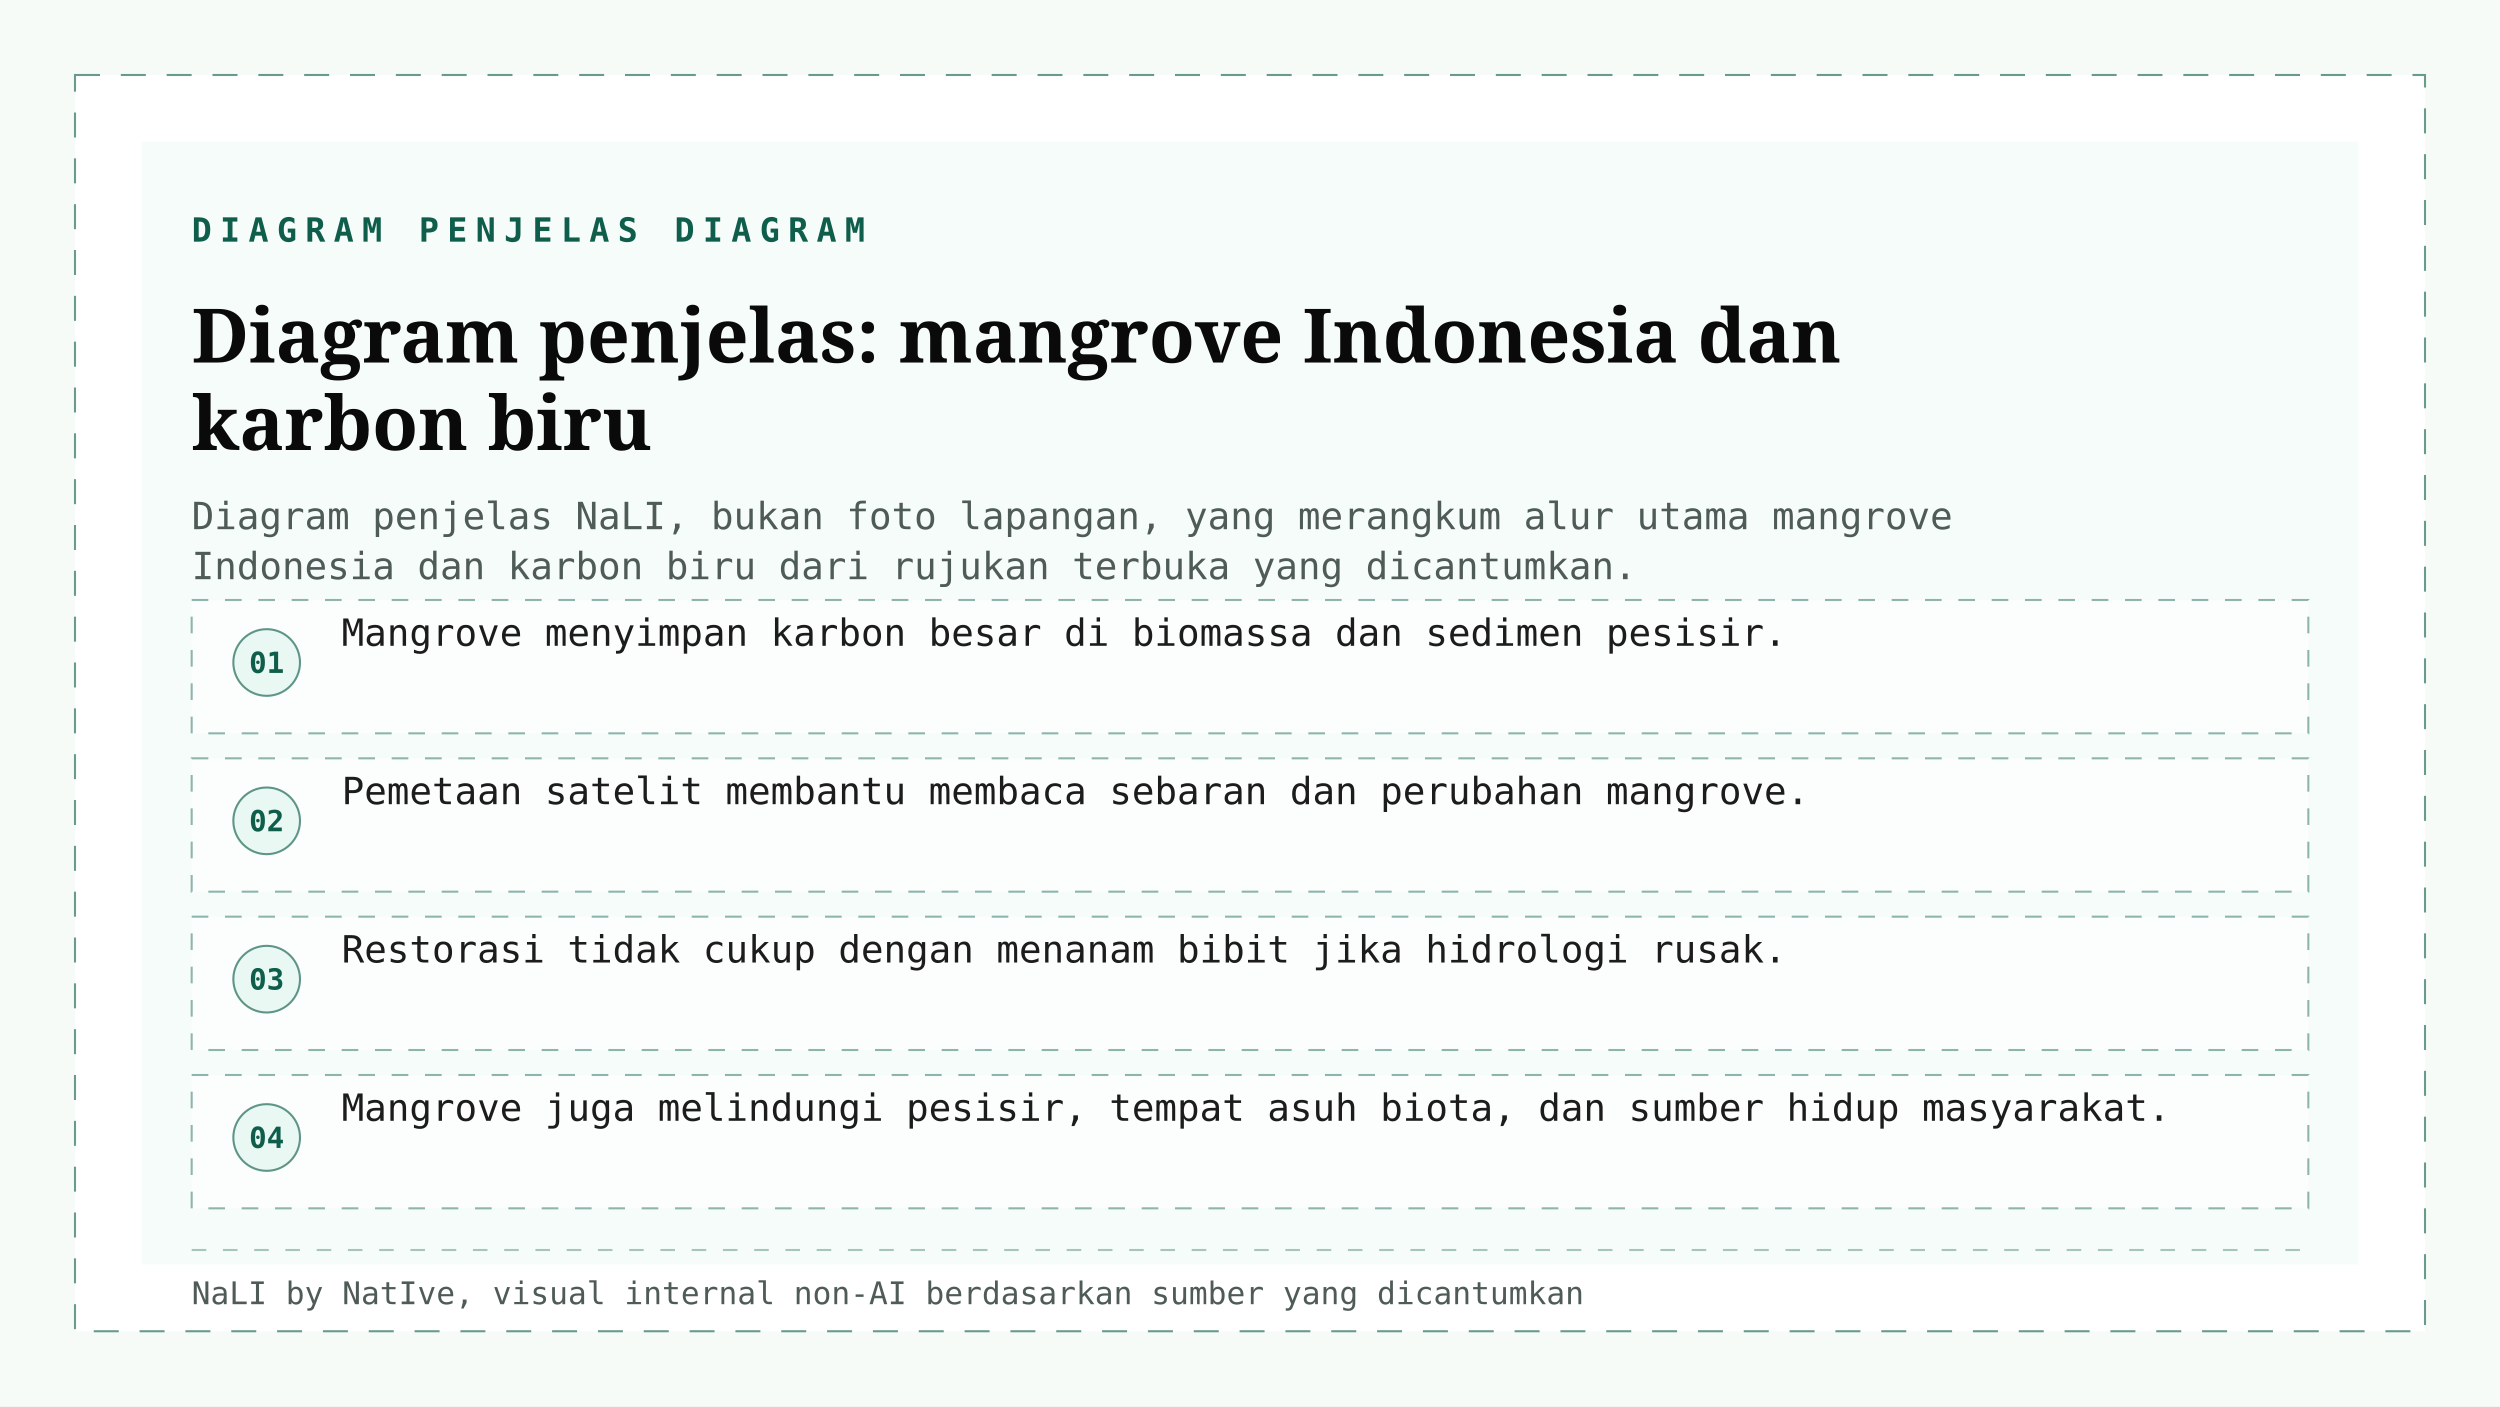
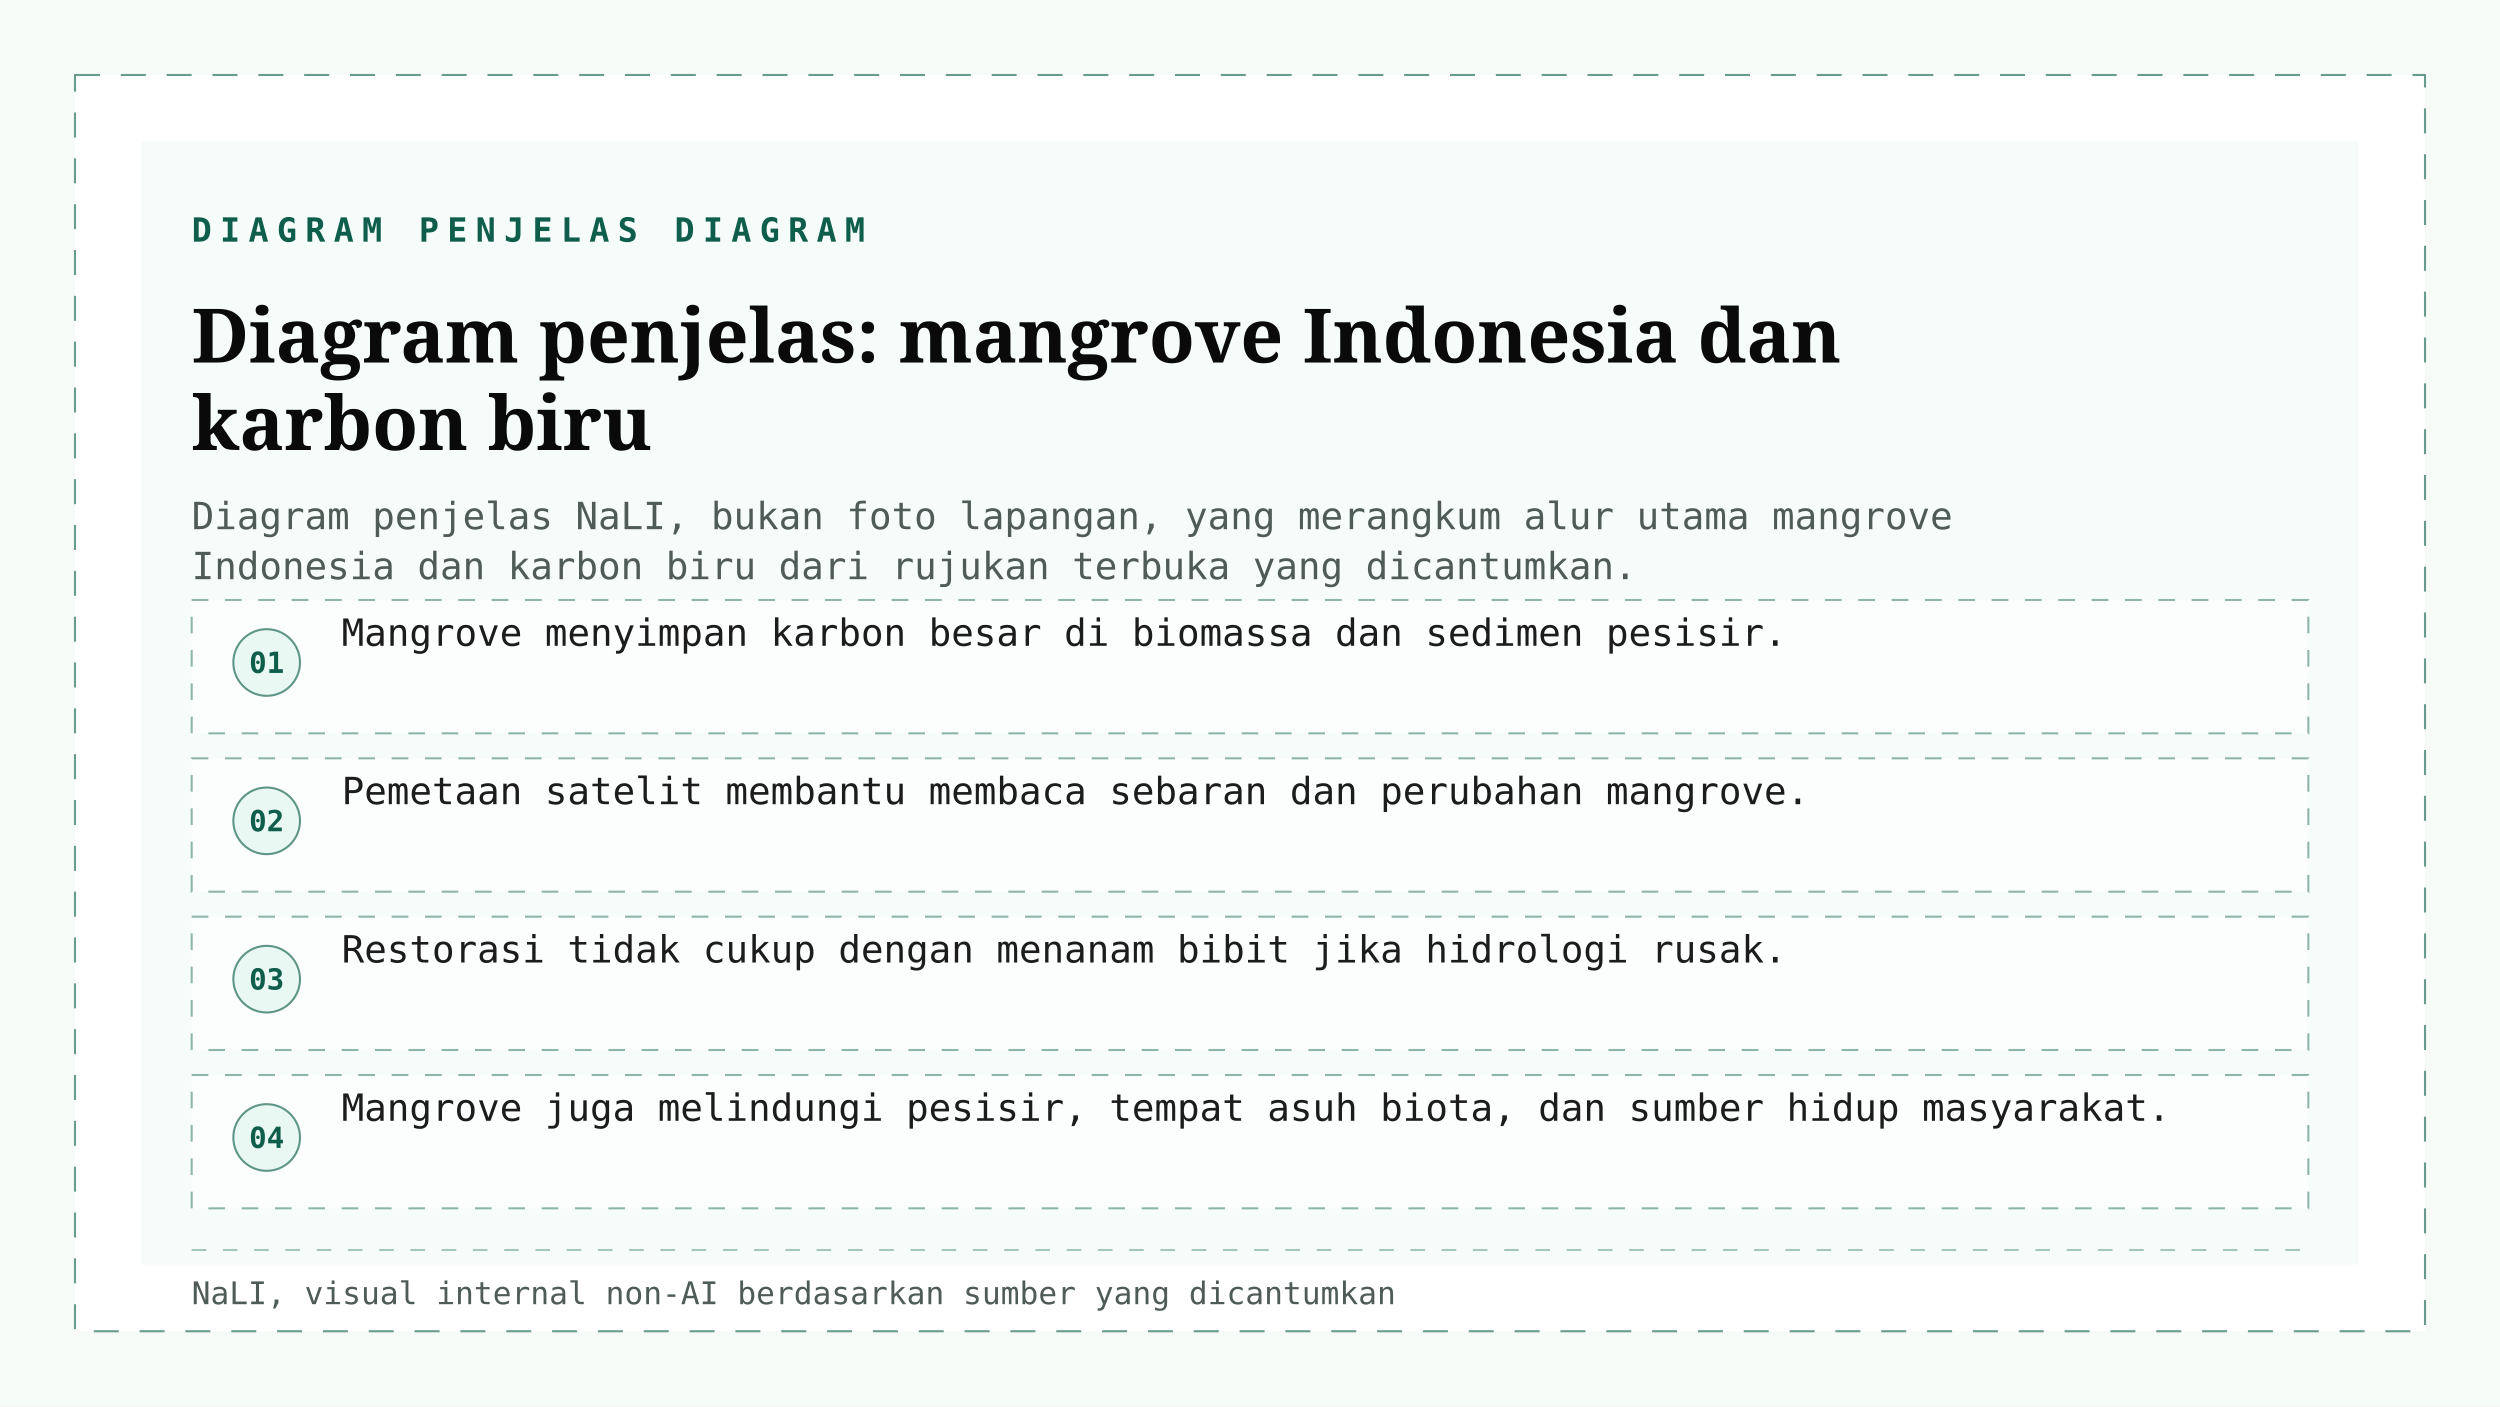
<svg xmlns="http://www.w3.org/2000/svg" viewBox="0 0 1200 675" role="img" aria-label="Diagram penjelas: mangrove Indonesia dan karbon biru">
  <rect width="1200" height="675" fill="#f7fbf8" />
  <rect x="36" y="36" width="1128" height="603" fill="#ffffff" stroke="#0f5e4b" stroke-opacity="0.62" stroke-dasharray="12 10" />
  <rect x="68" y="68" width="1064" height="539" fill="#eaf8f3" fill-opacity="0.42" />
  <text x="92" y="116" font-family="ui-monospace, SFMono-Regular, Menlo, monospace" font-size="16" font-weight="700" letter-spacing="4" fill="#0f5e4b">DIAGRAM PENJELAS DIAGRAM</text>
  <text x="92" y="174" font-family="Georgia, serif" font-size="36" font-weight="700" fill="#0a0a0a">
    <tspan x="92" dy="0">Diagram penjelas: mangrove Indonesia dan</tspan>
    <tspan x="92" dy="42">karbon biru</tspan>
  </text>
  <text x="92" y="254" font-family="ui-monospace, SFMono-Regular, Menlo, monospace" font-size="18" font-weight="400" fill="#4f5b57">
    <tspan x="92" dy="0">Diagram penjelas NaLI, bukan foto lapangan, yang merangkum alur utama mangrove</tspan>
    <tspan x="92" dy="24">Indonesia dan karbon biru dari rujukan terbuka yang dicantumkan.</tspan>
  </text>
  <g>
    <rect x="92" y="288" width="1016" height="64" fill="#ffffff" fill-opacity="0.66" stroke="#0f5e4b" stroke-opacity="0.45" stroke-dasharray="8 8" />
    <circle cx="128" cy="318" r="16" fill="#eaf8f3" stroke="#0f5e4b" stroke-opacity="0.65" />
    <text x="128" y="323" text-anchor="middle" font-family="ui-monospace, SFMono-Regular, Menlo, monospace" font-size="14" font-weight="700" fill="#0f5e4b">01</text>
    <text x="164" y="310" font-family="ui-monospace, SFMono-Regular, Menlo, monospace" font-size="18" font-weight="400" fill="#1c1c1c">
      <tspan x="164" dy="0">Mangrove menyimpan karbon besar di biomassa dan sedimen pesisir.</tspan>
    </text>
  </g>
  <g>
    <rect x="92" y="364" width="1016" height="64" fill="#ffffff" fill-opacity="0.66" stroke="#0f5e4b" stroke-opacity="0.45" stroke-dasharray="8 8" />
    <circle cx="128" cy="394" r="16" fill="#eaf8f3" stroke="#0f5e4b" stroke-opacity="0.65" />
    <text x="128" y="399" text-anchor="middle" font-family="ui-monospace, SFMono-Regular, Menlo, monospace" font-size="14" font-weight="700" fill="#0f5e4b">02</text>
    <text x="164" y="386" font-family="ui-monospace, SFMono-Regular, Menlo, monospace" font-size="18" font-weight="400" fill="#1c1c1c">
      <tspan x="164" dy="0">Pemetaan satelit membantu membaca sebaran dan perubahan mangrove.</tspan>
    </text>
  </g>
  <g>
    <rect x="92" y="440" width="1016" height="64" fill="#ffffff" fill-opacity="0.66" stroke="#0f5e4b" stroke-opacity="0.45" stroke-dasharray="8 8" />
    <circle cx="128" cy="470" r="16" fill="#eaf8f3" stroke="#0f5e4b" stroke-opacity="0.65" />
    <text x="128" y="475" text-anchor="middle" font-family="ui-monospace, SFMono-Regular, Menlo, monospace" font-size="14" font-weight="700" fill="#0f5e4b">03</text>
    <text x="164" y="462" font-family="ui-monospace, SFMono-Regular, Menlo, monospace" font-size="18" font-weight="400" fill="#1c1c1c">
      <tspan x="164" dy="0">Restorasi tidak cukup dengan menanam bibit jika hidrologi rusak.</tspan>
    </text>
  </g>
  <g>
    <rect x="92" y="516" width="1016" height="64" fill="#ffffff" fill-opacity="0.66" stroke="#0f5e4b" stroke-opacity="0.45" stroke-dasharray="8 8" />
    <circle cx="128" cy="546" r="16" fill="#eaf8f3" stroke="#0f5e4b" stroke-opacity="0.65" />
    <text x="128" y="551" text-anchor="middle" font-family="ui-monospace, SFMono-Regular, Menlo, monospace" font-size="14" font-weight="700" fill="#0f5e4b">04</text>
    <text x="164" y="538" font-family="ui-monospace, SFMono-Regular, Menlo, monospace" font-size="18" font-weight="400" fill="#1c1c1c">
      <tspan x="164" dy="0">Mangrove juga melindungi pesisir, tempat asuh biota, dan sumber hidup masyarakat.</tspan>
    </text>
  </g>
  <line x1="92" y1="600" x2="1108" y2="600" stroke="#0f5e4b" stroke-opacity="0.35" stroke-dasharray="7 8" />
-   <text x="92" y="626" font-family="ui-monospace, SFMono-Regular, Menlo, monospace" font-size="15" fill="#4f5b57">NaLI by NatIve, visual internal non-AI berdasarkan sumber yang dicantumkan</text>
+   <text x="92" y="626" font-family="ui-monospace, SFMono-Regular, Menlo, monospace" font-size="15" fill="#4f5b57">NaLI, visual internal non-AI berdasarkan sumber yang dicantumkan</text>
</svg>
